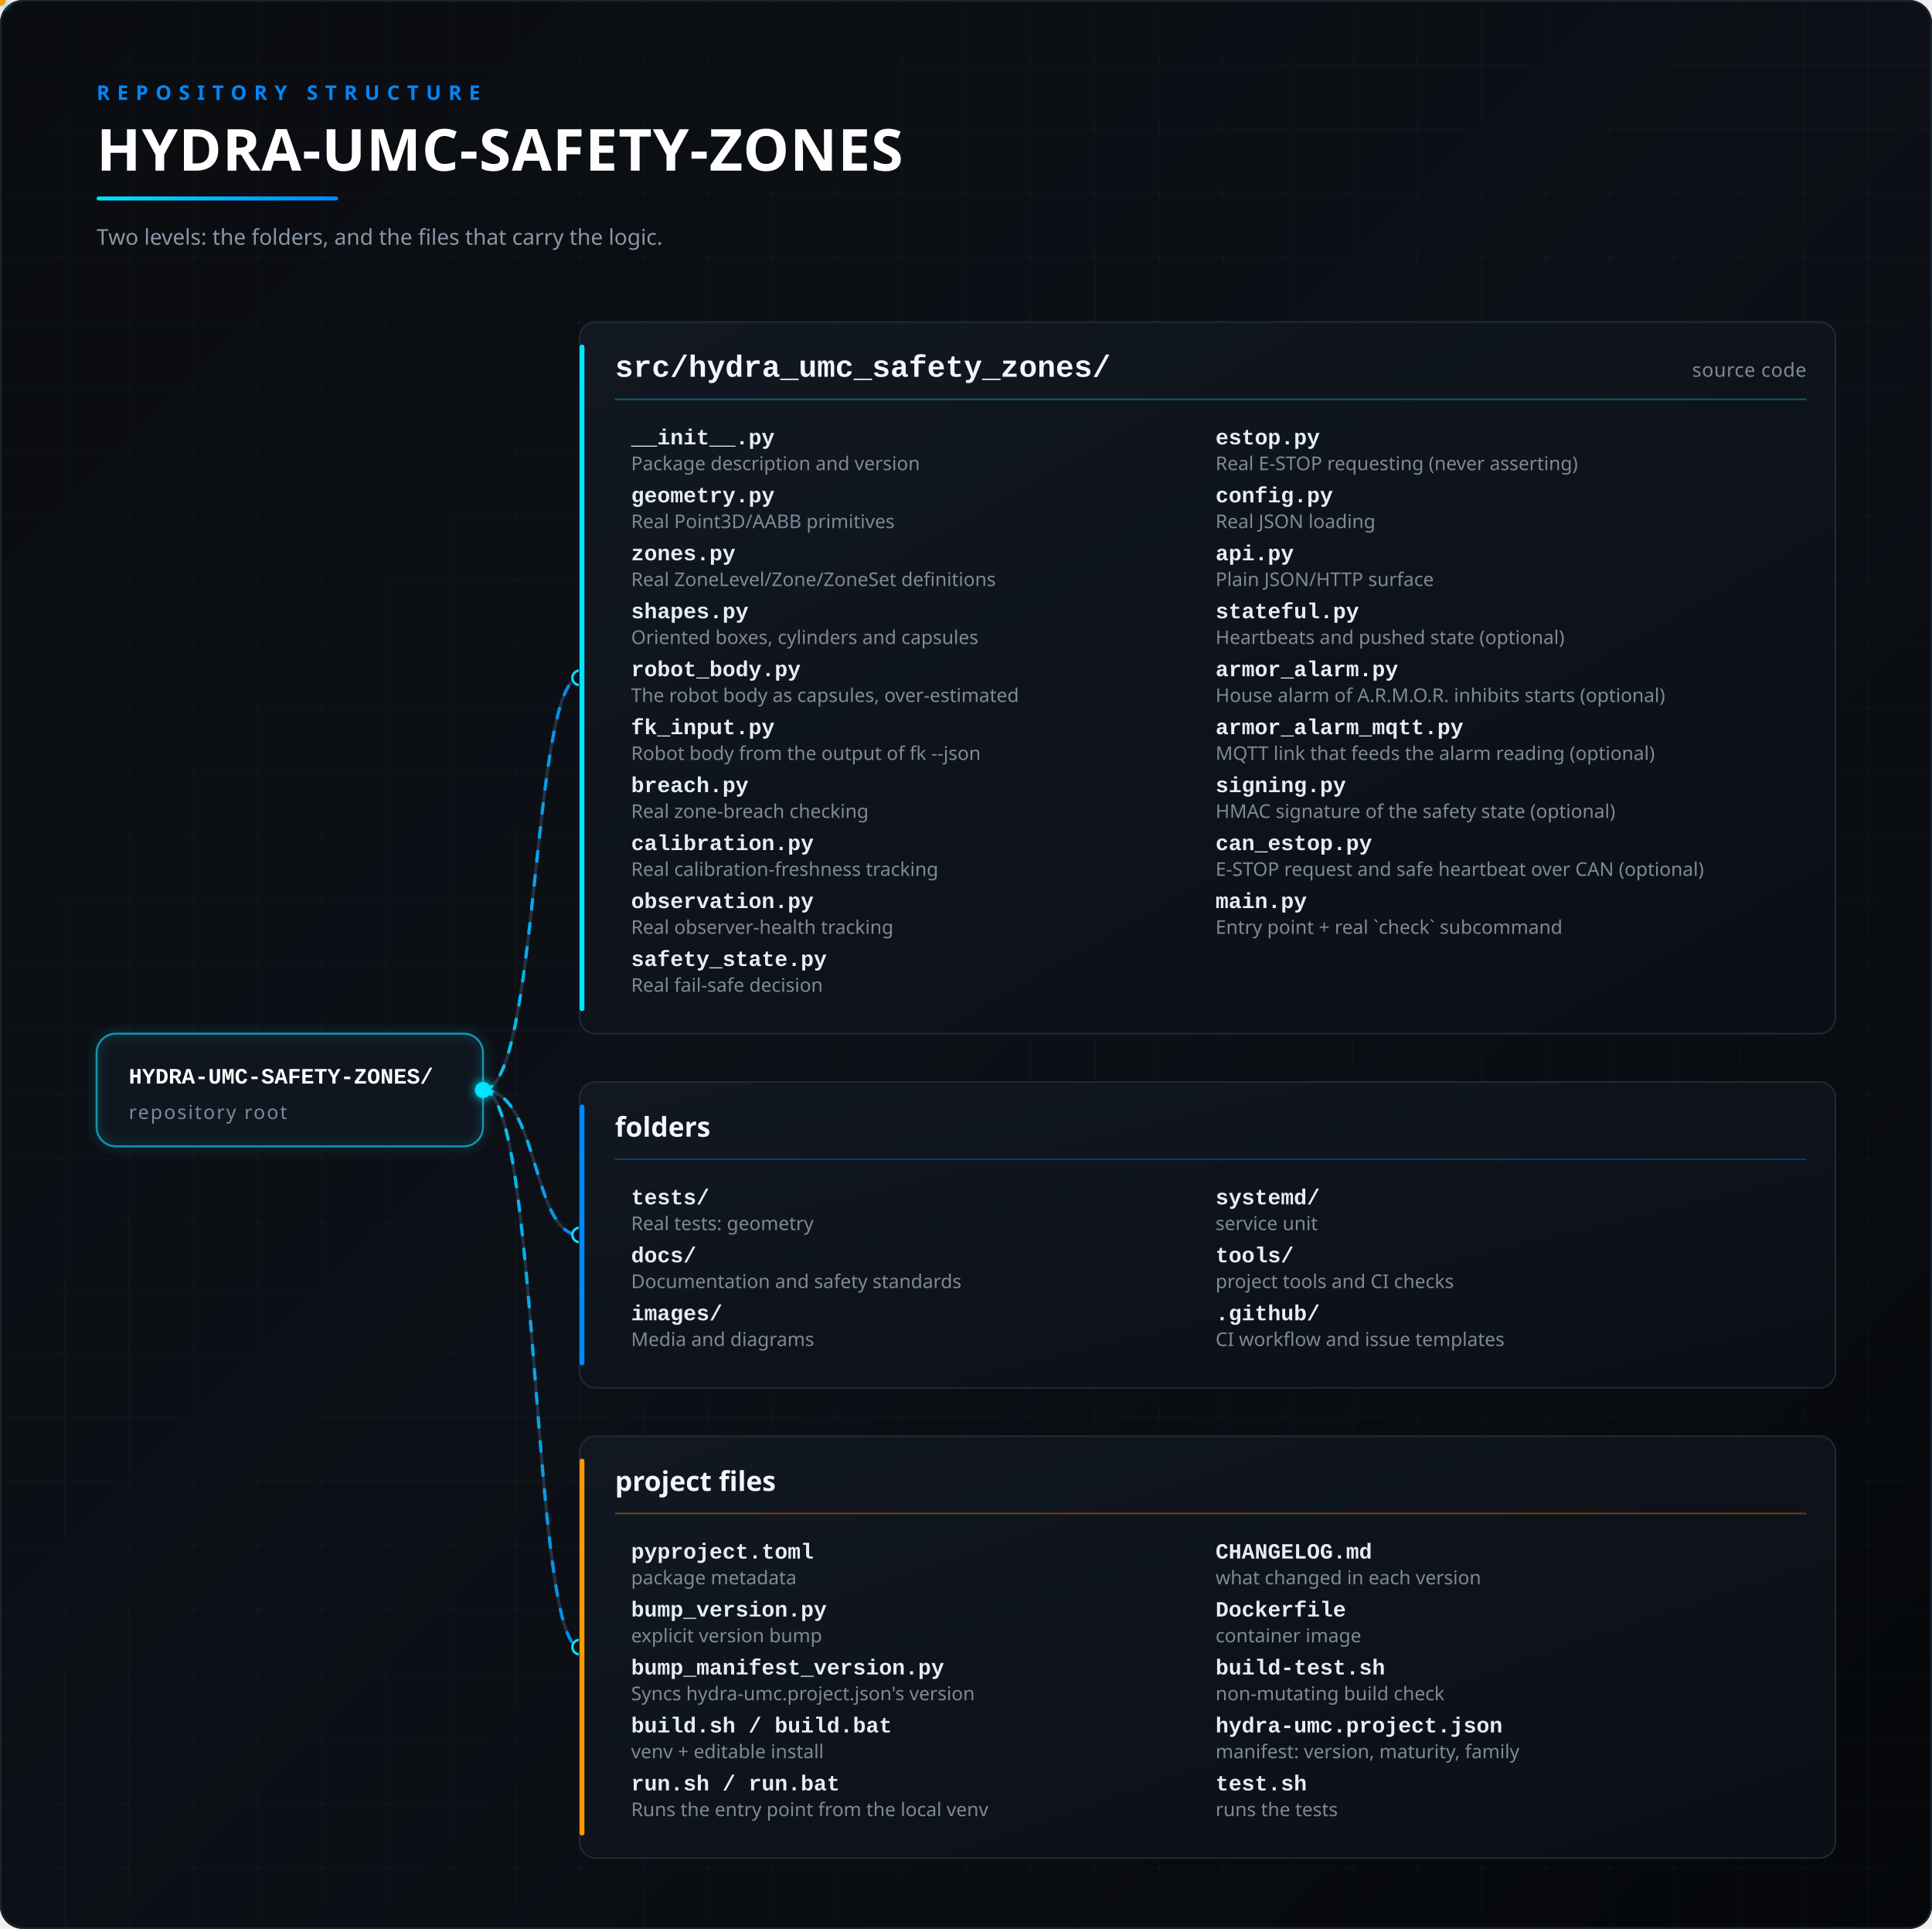
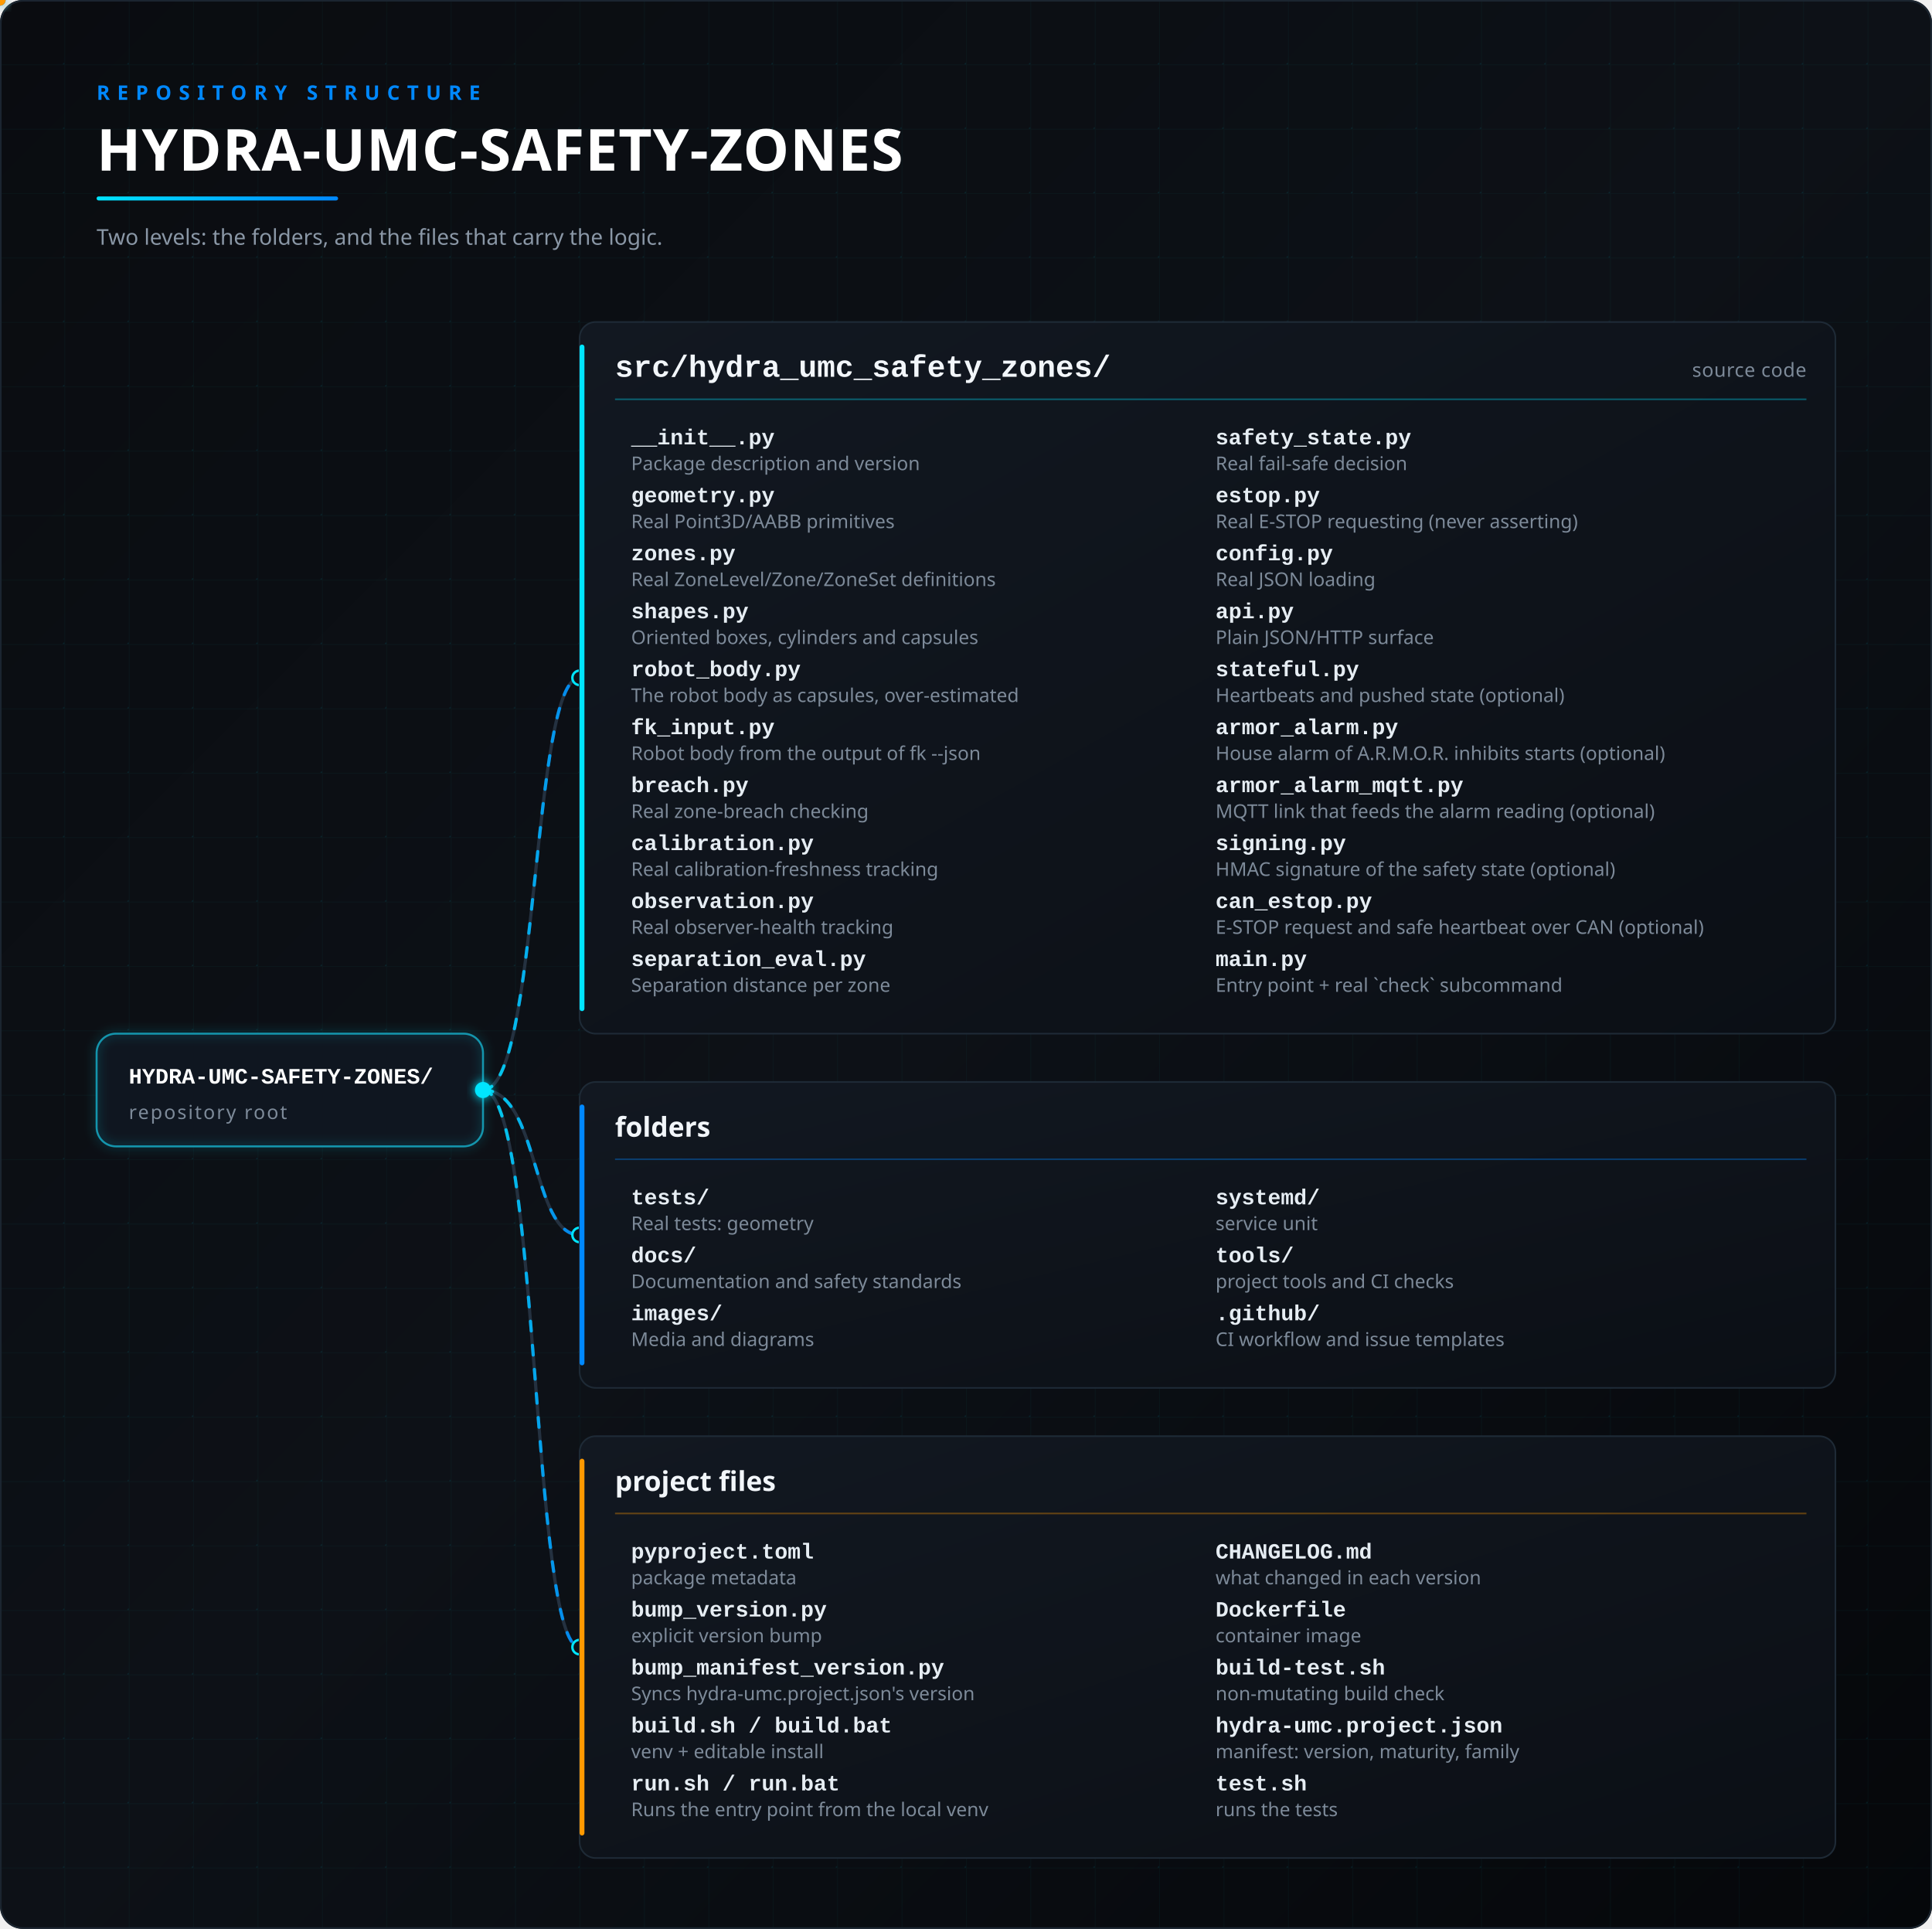
<svg xmlns="http://www.w3.org/2000/svg" viewBox="0 0 1200 1198" width="100%" role="img" aria-labelledby="t d">
  <defs>
    <linearGradient id="bg" x1="0" y1="0" x2="1" y2="1">
      <stop offset="0" stop-color="#0A0C10" />
      <stop offset="0.5" stop-color="#0D1117" />
      <stop offset="1" stop-color="#05070A" />
    </linearGradient>
    <linearGradient id="card" x1="0" y1="0" x2="1" y2="1">
      <stop offset="0" stop-color="#121821" />
      <stop offset="1" stop-color="#0B0F15" />
    </linearGradient>
    <linearGradient id="line" x1="0" y1="0" x2="1" y2="0">
      <stop offset="0" stop-color="#00E5FF" />
      <stop offset="1" stop-color="#0088FF" />
    </linearGradient>
    <filter id="glow" x="-50%" y="-50%" width="200%" height="200%">
      <feGaussianBlur stdDeviation="3" result="b" />
      <feMerge>
        <feMergeNode in="b" />
        <feMergeNode in="SourceGraphic" />
      </feMerge>
    </filter>
    <pattern id="grid" width="40" height="40" patternUnits="userSpaceOnUse">
      <path d="M40 0H0V40" fill="none" stroke="#00E5FF" stroke-opacity="0.035" />
      <circle cx="40" cy="40" r="1" fill="#00E5FF" fill-opacity="0.09" />
    </pattern>
  </defs>
  <rect width="1200" height="1198" rx="14" fill="url(#bg)" />
  <rect width="1200" height="1198" rx="14" fill="url(#grid)" />
  <rect x="0.5" y="0.5" width="1199" height="1197" rx="14" fill="none" stroke="#1B2530" />
  <text x="60" y="62" font-family="'Segoe UI','Noto Sans','Noto Sans CJK SC','Microsoft YaHei','Yu Gothic','Helvetica Neue',Helvetica,Arial,sans-serif" font-size="12.5" font-weight="600" fill="#0088FF" text-anchor="start" letter-spacing="4.5">REPOSITORY STRUCTURE</text>
  <text x="60" y="106" font-family="'Segoe UI','Noto Sans','Noto Sans CJK SC','Microsoft YaHei','Yu Gothic','Helvetica Neue',Helvetica,Arial,sans-serif" font-size="36" font-weight="700" fill="#FFFFFF" text-anchor="start" letter-spacing="0.5">HYDRA-UMC-SAFETY-ZONES</text>
  <rect x="60" y="122" width="150" height="2.5" rx="1.25" fill="url(#line)">
    <animate attributeName="width" values="40;150;150" keyTimes="0;0.4;1" dur="3s" repeatCount="indefinite" />
  </rect>
  <text x="60" y="152" font-family="'Segoe UI','Noto Sans','Noto Sans CJK SC','Microsoft YaHei','Yu Gothic','Helvetica Neue',Helvetica,Arial,sans-serif" font-size="13.5" font-weight="400" fill="#8A97A6" text-anchor="start">Two levels: the folders, and the files that carry the logic.</text>
  <path id="c0" d="M300,677 C335,677 330,421 360,421" fill="none" stroke="#243140" stroke-width="2" />
  <path d="M300,677 C335,677 330,421 360,421" fill="none" stroke="url(#line)" stroke-width="2" stroke-linecap="round" stroke-dasharray="6 9" opacity="0.9">
    <animate attributeName="stroke-dashoffset" from="0" to="-30" dur="1.6s" repeatCount="indefinite" />
  </path>
  <circle cx="360" cy="421" r="4.5" fill="#0D1117" stroke="#00E5FF" stroke-width="1.5" />
  <path id="c1" d="M300,677 C335,677 330,767 360,767" fill="none" stroke="#243140" stroke-width="2" />
  <path d="M300,677 C335,677 330,767 360,767" fill="none" stroke="url(#line)" stroke-width="2" stroke-linecap="round" stroke-dasharray="6 9" opacity="0.9">
    <animate attributeName="stroke-dashoffset" from="0" to="-30" dur="1.6s" repeatCount="indefinite" />
  </path>
  <circle cx="360" cy="767" r="4.5" fill="#0D1117" stroke="#00E5FF" stroke-width="1.5" />
  <path id="c2" d="M300,677 C335,677 330,1023 360,1023" fill="none" stroke="#243140" stroke-width="2" />
  <path d="M300,677 C335,677 330,1023 360,1023" fill="none" stroke="url(#line)" stroke-width="2" stroke-linecap="round" stroke-dasharray="6 9" opacity="0.9">
    <animate attributeName="stroke-dashoffset" from="0" to="-30" dur="1.6s" repeatCount="indefinite" />
  </path>
  <circle cx="360" cy="1023" r="4.5" fill="#0D1117" stroke="#00E5FF" stroke-width="1.5" />
  <circle r="3.5" fill="#00E5FF" filter="url(#glow)">
    <animateMotion dur="3.4s" repeatCount="indefinite">
      <mpath href="#c0" />
    </animateMotion>
  </circle>
  <circle r="3.5" fill="#0088FF" filter="url(#glow)">
    <animateMotion dur="4.2s" repeatCount="indefinite">
      <mpath href="#c1" />
    </animateMotion>
  </circle>
  <circle r="3.5" fill="#FF9900" filter="url(#glow)">
    <animateMotion dur="5.0s" repeatCount="indefinite">
      <mpath href="#c2" />
    </animateMotion>
  </circle>
  <rect x="60" y="642" width="240" height="70" rx="12" fill="#0F1620" stroke="#2A3A4C" stroke-width="1.2" />
  <rect x="60" y="642" width="240" height="70" rx="12" fill="none" stroke="#00E5FF" stroke-opacity="0.5" stroke-width="1.2" filter="url(#glow)">
    <animate attributeName="stroke-opacity" values="0.15;0.6;0.15" dur="3.6s" repeatCount="indefinite" />
  </rect>
  <text x="80" y="673" font-family="'JetBrains Mono','Cascadia Code','SFMono-Regular',Consolas,'Liberation Mono',monospace" font-size="13.7" font-weight="700" fill="#FFFFFF" text-anchor="start">HYDRA-UMC-SAFETY-ZONES/</text>
  <text x="80" y="695" font-family="'Segoe UI','Noto Sans','Noto Sans CJK SC','Microsoft YaHei','Yu Gothic','Helvetica Neue',Helvetica,Arial,sans-serif" font-size="12" font-weight="400" fill="#7D8A99" text-anchor="start" letter-spacing="1">repository root</text>
  <circle cx="300" cy="677" r="5" fill="#00E5FF" filter="url(#glow)" />
  <rect x="360" y="200" width="780" height="442" rx="10" fill="url(#card)" stroke="#1E2A36" stroke-width="1" />
  <rect x="360" y="214" width="3" height="414" rx="1.5" fill="#00E5FF">
    <animate attributeName="opacity" values="0.55;1;0.55" dur="4s" begin="0s" repeatCount="indefinite" />
  </rect>
  <text x="382" y="234" font-family="'JetBrains Mono','Cascadia Code','SFMono-Regular',Consolas,'Liberation Mono',monospace" font-size="19" font-weight="700" fill="#F2F6FA" text-anchor="start">src/hydra_umc_safety_zones/</text>
  <text x="1122" y="234" font-family="'Segoe UI','Noto Sans','Noto Sans CJK SC','Microsoft YaHei','Yu Gothic','Helvetica Neue',Helvetica,Arial,sans-serif" font-size="12" font-weight="400" fill="#7D8A99" text-anchor="end" letter-spacing="0.3">source code</text>
  <line x1="382" y1="248" x2="1122" y2="248" stroke="#00E5FF" stroke-opacity="0.35" stroke-width="1" />
  <text x="392" y="276" font-family="'JetBrains Mono','Cascadia Code','SFMono-Regular',Consolas,'Liberation Mono',monospace" font-size="13.5" font-weight="600" fill="#E6EDF3" text-anchor="start">__init__.py</text>
  <text x="392" y="292" font-family="'Segoe UI','Noto Sans','Noto Sans CJK SC','Microsoft YaHei','Yu Gothic','Helvetica Neue',Helvetica,Arial,sans-serif" font-size="11.8" font-weight="400" fill="#7D8A99" text-anchor="start">Package description and version</text>
  <text x="392" y="312" font-family="'JetBrains Mono','Cascadia Code','SFMono-Regular',Consolas,'Liberation Mono',monospace" font-size="13.5" font-weight="600" fill="#E6EDF3" text-anchor="start">geometry.py</text>
  <text x="392" y="328" font-family="'Segoe UI','Noto Sans','Noto Sans CJK SC','Microsoft YaHei','Yu Gothic','Helvetica Neue',Helvetica,Arial,sans-serif" font-size="11.8" font-weight="400" fill="#7D8A99" text-anchor="start">Real Point3D/AABB primitives</text>
  <text x="392" y="348" font-family="'JetBrains Mono','Cascadia Code','SFMono-Regular',Consolas,'Liberation Mono',monospace" font-size="13.5" font-weight="600" fill="#E6EDF3" text-anchor="start">zones.py</text>
  <text x="392" y="364" font-family="'Segoe UI','Noto Sans','Noto Sans CJK SC','Microsoft YaHei','Yu Gothic','Helvetica Neue',Helvetica,Arial,sans-serif" font-size="11.8" font-weight="400" fill="#7D8A99" text-anchor="start">Real ZoneLevel/Zone/ZoneSet definitions</text>
  <text x="392" y="384" font-family="'JetBrains Mono','Cascadia Code','SFMono-Regular',Consolas,'Liberation Mono',monospace" font-size="13.5" font-weight="600" fill="#E6EDF3" text-anchor="start">shapes.py</text>
  <text x="392" y="400" font-family="'Segoe UI','Noto Sans','Noto Sans CJK SC','Microsoft YaHei','Yu Gothic','Helvetica Neue',Helvetica,Arial,sans-serif" font-size="11.8" font-weight="400" fill="#7D8A99" text-anchor="start">Oriented boxes, cylinders and capsules</text>
  <text x="392" y="420" font-family="'JetBrains Mono','Cascadia Code','SFMono-Regular',Consolas,'Liberation Mono',monospace" font-size="13.5" font-weight="600" fill="#E6EDF3" text-anchor="start">robot_body.py</text>
  <text x="392" y="436" font-family="'Segoe UI','Noto Sans','Noto Sans CJK SC','Microsoft YaHei','Yu Gothic','Helvetica Neue',Helvetica,Arial,sans-serif" font-size="11.8" font-weight="400" fill="#7D8A99" text-anchor="start">The robot body as capsules, over-estimated</text>
  <text x="392" y="456" font-family="'JetBrains Mono','Cascadia Code','SFMono-Regular',Consolas,'Liberation Mono',monospace" font-size="13.5" font-weight="600" fill="#E6EDF3" text-anchor="start">fk_input.py</text>
  <text x="392" y="472" font-family="'Segoe UI','Noto Sans','Noto Sans CJK SC','Microsoft YaHei','Yu Gothic','Helvetica Neue',Helvetica,Arial,sans-serif" font-size="11.8" font-weight="400" fill="#7D8A99" text-anchor="start">Robot body from the output of fk --json</text>
  <text x="392" y="492" font-family="'JetBrains Mono','Cascadia Code','SFMono-Regular',Consolas,'Liberation Mono',monospace" font-size="13.5" font-weight="600" fill="#E6EDF3" text-anchor="start">breach.py</text>
  <text x="392" y="508" font-family="'Segoe UI','Noto Sans','Noto Sans CJK SC','Microsoft YaHei','Yu Gothic','Helvetica Neue',Helvetica,Arial,sans-serif" font-size="11.8" font-weight="400" fill="#7D8A99" text-anchor="start">Real zone-breach checking</text>
  <text x="392" y="528" font-family="'JetBrains Mono','Cascadia Code','SFMono-Regular',Consolas,'Liberation Mono',monospace" font-size="13.5" font-weight="600" fill="#E6EDF3" text-anchor="start">calibration.py</text>
  <text x="392" y="544" font-family="'Segoe UI','Noto Sans','Noto Sans CJK SC','Microsoft YaHei','Yu Gothic','Helvetica Neue',Helvetica,Arial,sans-serif" font-size="11.8" font-weight="400" fill="#7D8A99" text-anchor="start">Real calibration-freshness tracking</text>
  <text x="392" y="564" font-family="'JetBrains Mono','Cascadia Code','SFMono-Regular',Consolas,'Liberation Mono',monospace" font-size="13.5" font-weight="600" fill="#E6EDF3" text-anchor="start">observation.py</text>
  <text x="392" y="580" font-family="'Segoe UI','Noto Sans','Noto Sans CJK SC','Microsoft YaHei','Yu Gothic','Helvetica Neue',Helvetica,Arial,sans-serif" font-size="11.8" font-weight="400" fill="#7D8A99" text-anchor="start">Real observer-health tracking</text>
-   <text x="392" y="600" font-family="'JetBrains Mono','Cascadia Code','SFMono-Regular',Consolas,'Liberation Mono',monospace" font-size="13.5" font-weight="600" fill="#E6EDF3" text-anchor="start">safety_state.py</text>
-   <text x="392" y="616" font-family="'Segoe UI','Noto Sans','Noto Sans CJK SC','Microsoft YaHei','Yu Gothic','Helvetica Neue',Helvetica,Arial,sans-serif" font-size="11.8" font-weight="400" fill="#7D8A99" text-anchor="start">Real fail-safe decision</text>
-   <text x="755" y="276" font-family="'JetBrains Mono','Cascadia Code','SFMono-Regular',Consolas,'Liberation Mono',monospace" font-size="13.5" font-weight="600" fill="#E6EDF3" text-anchor="start">estop.py</text>
-   <text x="755" y="292" font-family="'Segoe UI','Noto Sans','Noto Sans CJK SC','Microsoft YaHei','Yu Gothic','Helvetica Neue',Helvetica,Arial,sans-serif" font-size="11.8" font-weight="400" fill="#7D8A99" text-anchor="start">Real E-STOP requesting (never asserting)</text>
-   <text x="755" y="312" font-family="'JetBrains Mono','Cascadia Code','SFMono-Regular',Consolas,'Liberation Mono',monospace" font-size="13.5" font-weight="600" fill="#E6EDF3" text-anchor="start">config.py</text>
-   <text x="755" y="328" font-family="'Segoe UI','Noto Sans','Noto Sans CJK SC','Microsoft YaHei','Yu Gothic','Helvetica Neue',Helvetica,Arial,sans-serif" font-size="11.8" font-weight="400" fill="#7D8A99" text-anchor="start">Real JSON loading</text>
-   <text x="755" y="348" font-family="'JetBrains Mono','Cascadia Code','SFMono-Regular',Consolas,'Liberation Mono',monospace" font-size="13.5" font-weight="600" fill="#E6EDF3" text-anchor="start">api.py</text>
-   <text x="755" y="364" font-family="'Segoe UI','Noto Sans','Noto Sans CJK SC','Microsoft YaHei','Yu Gothic','Helvetica Neue',Helvetica,Arial,sans-serif" font-size="11.8" font-weight="400" fill="#7D8A99" text-anchor="start">Plain JSON/HTTP surface</text>
-   <text x="755" y="384" font-family="'JetBrains Mono','Cascadia Code','SFMono-Regular',Consolas,'Liberation Mono',monospace" font-size="13.5" font-weight="600" fill="#E6EDF3" text-anchor="start">stateful.py</text>
-   <text x="755" y="400" font-family="'Segoe UI','Noto Sans','Noto Sans CJK SC','Microsoft YaHei','Yu Gothic','Helvetica Neue',Helvetica,Arial,sans-serif" font-size="11.8" font-weight="400" fill="#7D8A99" text-anchor="start">Heartbeats and pushed state (optional)</text>
-   <text x="755" y="420" font-family="'JetBrains Mono','Cascadia Code','SFMono-Regular',Consolas,'Liberation Mono',monospace" font-size="13.5" font-weight="600" fill="#E6EDF3" text-anchor="start">armor_alarm.py</text>
-   <text x="755" y="436" font-family="'Segoe UI','Noto Sans','Noto Sans CJK SC','Microsoft YaHei','Yu Gothic','Helvetica Neue',Helvetica,Arial,sans-serif" font-size="11.8" font-weight="400" fill="#7D8A99" text-anchor="start">House alarm of A.R.M.O.R. inhibits starts (optional)</text>
-   <text x="755" y="456" font-family="'JetBrains Mono','Cascadia Code','SFMono-Regular',Consolas,'Liberation Mono',monospace" font-size="13.5" font-weight="600" fill="#E6EDF3" text-anchor="start">armor_alarm_mqtt.py</text>
-   <text x="755" y="472" font-family="'Segoe UI','Noto Sans','Noto Sans CJK SC','Microsoft YaHei','Yu Gothic','Helvetica Neue',Helvetica,Arial,sans-serif" font-size="11.8" font-weight="400" fill="#7D8A99" text-anchor="start">MQTT link that feeds the alarm reading (optional)</text>
-   <text x="755" y="492" font-family="'JetBrains Mono','Cascadia Code','SFMono-Regular',Consolas,'Liberation Mono',monospace" font-size="13.5" font-weight="600" fill="#E6EDF3" text-anchor="start">signing.py</text>
-   <text x="755" y="508" font-family="'Segoe UI','Noto Sans','Noto Sans CJK SC','Microsoft YaHei','Yu Gothic','Helvetica Neue',Helvetica,Arial,sans-serif" font-size="11.8" font-weight="400" fill="#7D8A99" text-anchor="start">HMAC signature of the safety state (optional)</text>
-   <text x="755" y="528" font-family="'JetBrains Mono','Cascadia Code','SFMono-Regular',Consolas,'Liberation Mono',monospace" font-size="13.5" font-weight="600" fill="#E6EDF3" text-anchor="start">can_estop.py</text>
-   <text x="755" y="544" font-family="'Segoe UI','Noto Sans','Noto Sans CJK SC','Microsoft YaHei','Yu Gothic','Helvetica Neue',Helvetica,Arial,sans-serif" font-size="11.8" font-weight="400" fill="#7D8A99" text-anchor="start">E-STOP request and safe heartbeat over CAN (optional)</text>
-   <text x="755" y="564" font-family="'JetBrains Mono','Cascadia Code','SFMono-Regular',Consolas,'Liberation Mono',monospace" font-size="13.5" font-weight="600" fill="#E6EDF3" text-anchor="start">main.py</text>
-   <text x="755" y="580" font-family="'Segoe UI','Noto Sans','Noto Sans CJK SC','Microsoft YaHei','Yu Gothic','Helvetica Neue',Helvetica,Arial,sans-serif" font-size="11.8" font-weight="400" fill="#7D8A99" text-anchor="start">Entry point + real `check` subcommand</text>
+   <text x="392" y="600" font-family="'JetBrains Mono','Cascadia Code','SFMono-Regular',Consolas,'Liberation Mono',monospace" font-size="13.5" font-weight="600" fill="#E6EDF3" text-anchor="start">separation_eval.py</text>
+   <text x="392" y="616" font-family="'Segoe UI','Noto Sans','Noto Sans CJK SC','Microsoft YaHei','Yu Gothic','Helvetica Neue',Helvetica,Arial,sans-serif" font-size="11.8" font-weight="400" fill="#7D8A99" text-anchor="start">Separation distance per zone</text>
+   <text x="755" y="276" font-family="'JetBrains Mono','Cascadia Code','SFMono-Regular',Consolas,'Liberation Mono',monospace" font-size="13.5" font-weight="600" fill="#E6EDF3" text-anchor="start">safety_state.py</text>
+   <text x="755" y="292" font-family="'Segoe UI','Noto Sans','Noto Sans CJK SC','Microsoft YaHei','Yu Gothic','Helvetica Neue',Helvetica,Arial,sans-serif" font-size="11.8" font-weight="400" fill="#7D8A99" text-anchor="start">Real fail-safe decision</text>
+   <text x="755" y="312" font-family="'JetBrains Mono','Cascadia Code','SFMono-Regular',Consolas,'Liberation Mono',monospace" font-size="13.5" font-weight="600" fill="#E6EDF3" text-anchor="start">estop.py</text>
+   <text x="755" y="328" font-family="'Segoe UI','Noto Sans','Noto Sans CJK SC','Microsoft YaHei','Yu Gothic','Helvetica Neue',Helvetica,Arial,sans-serif" font-size="11.8" font-weight="400" fill="#7D8A99" text-anchor="start">Real E-STOP requesting (never asserting)</text>
+   <text x="755" y="348" font-family="'JetBrains Mono','Cascadia Code','SFMono-Regular',Consolas,'Liberation Mono',monospace" font-size="13.5" font-weight="600" fill="#E6EDF3" text-anchor="start">config.py</text>
+   <text x="755" y="364" font-family="'Segoe UI','Noto Sans','Noto Sans CJK SC','Microsoft YaHei','Yu Gothic','Helvetica Neue',Helvetica,Arial,sans-serif" font-size="11.8" font-weight="400" fill="#7D8A99" text-anchor="start">Real JSON loading</text>
+   <text x="755" y="384" font-family="'JetBrains Mono','Cascadia Code','SFMono-Regular',Consolas,'Liberation Mono',monospace" font-size="13.5" font-weight="600" fill="#E6EDF3" text-anchor="start">api.py</text>
+   <text x="755" y="400" font-family="'Segoe UI','Noto Sans','Noto Sans CJK SC','Microsoft YaHei','Yu Gothic','Helvetica Neue',Helvetica,Arial,sans-serif" font-size="11.8" font-weight="400" fill="#7D8A99" text-anchor="start">Plain JSON/HTTP surface</text>
+   <text x="755" y="420" font-family="'JetBrains Mono','Cascadia Code','SFMono-Regular',Consolas,'Liberation Mono',monospace" font-size="13.5" font-weight="600" fill="#E6EDF3" text-anchor="start">stateful.py</text>
+   <text x="755" y="436" font-family="'Segoe UI','Noto Sans','Noto Sans CJK SC','Microsoft YaHei','Yu Gothic','Helvetica Neue',Helvetica,Arial,sans-serif" font-size="11.8" font-weight="400" fill="#7D8A99" text-anchor="start">Heartbeats and pushed state (optional)</text>
+   <text x="755" y="456" font-family="'JetBrains Mono','Cascadia Code','SFMono-Regular',Consolas,'Liberation Mono',monospace" font-size="13.5" font-weight="600" fill="#E6EDF3" text-anchor="start">armor_alarm.py</text>
+   <text x="755" y="472" font-family="'Segoe UI','Noto Sans','Noto Sans CJK SC','Microsoft YaHei','Yu Gothic','Helvetica Neue',Helvetica,Arial,sans-serif" font-size="11.8" font-weight="400" fill="#7D8A99" text-anchor="start">House alarm of A.R.M.O.R. inhibits starts (optional)</text>
+   <text x="755" y="492" font-family="'JetBrains Mono','Cascadia Code','SFMono-Regular',Consolas,'Liberation Mono',monospace" font-size="13.5" font-weight="600" fill="#E6EDF3" text-anchor="start">armor_alarm_mqtt.py</text>
+   <text x="755" y="508" font-family="'Segoe UI','Noto Sans','Noto Sans CJK SC','Microsoft YaHei','Yu Gothic','Helvetica Neue',Helvetica,Arial,sans-serif" font-size="11.8" font-weight="400" fill="#7D8A99" text-anchor="start">MQTT link that feeds the alarm reading (optional)</text>
+   <text x="755" y="528" font-family="'JetBrains Mono','Cascadia Code','SFMono-Regular',Consolas,'Liberation Mono',monospace" font-size="13.5" font-weight="600" fill="#E6EDF3" text-anchor="start">signing.py</text>
+   <text x="755" y="544" font-family="'Segoe UI','Noto Sans','Noto Sans CJK SC','Microsoft YaHei','Yu Gothic','Helvetica Neue',Helvetica,Arial,sans-serif" font-size="11.8" font-weight="400" fill="#7D8A99" text-anchor="start">HMAC signature of the safety state (optional)</text>
+   <text x="755" y="564" font-family="'JetBrains Mono','Cascadia Code','SFMono-Regular',Consolas,'Liberation Mono',monospace" font-size="13.5" font-weight="600" fill="#E6EDF3" text-anchor="start">can_estop.py</text>
+   <text x="755" y="580" font-family="'Segoe UI','Noto Sans','Noto Sans CJK SC','Microsoft YaHei','Yu Gothic','Helvetica Neue',Helvetica,Arial,sans-serif" font-size="11.8" font-weight="400" fill="#7D8A99" text-anchor="start">E-STOP request and safe heartbeat over CAN (optional)</text>
+   <text x="755" y="600" font-family="'JetBrains Mono','Cascadia Code','SFMono-Regular',Consolas,'Liberation Mono',monospace" font-size="13.5" font-weight="600" fill="#E6EDF3" text-anchor="start">main.py</text>
+   <text x="755" y="616" font-family="'Segoe UI','Noto Sans','Noto Sans CJK SC','Microsoft YaHei','Yu Gothic','Helvetica Neue',Helvetica,Arial,sans-serif" font-size="11.8" font-weight="400" fill="#7D8A99" text-anchor="start">Entry point + real `check` subcommand</text>
  <rect x="360" y="672" width="780" height="190" rx="10" fill="url(#card)" stroke="#1E2A36" stroke-width="1" />
  <rect x="360" y="686" width="3" height="162" rx="1.5" fill="#0088FF">
    <animate attributeName="opacity" values="0.55;1;0.55" dur="4s" begin="0.6s" repeatCount="indefinite" />
  </rect>
  <text x="382" y="706" font-family="'Segoe UI','Noto Sans','Noto Sans CJK SC','Microsoft YaHei','Yu Gothic','Helvetica Neue',Helvetica,Arial,sans-serif" font-size="17" font-weight="700" fill="#F2F6FA" text-anchor="start">folders</text>
  <line x1="382" y1="720" x2="1122" y2="720" stroke="#0088FF" stroke-opacity="0.35" stroke-width="1" />
  <text x="392" y="748" font-family="'JetBrains Mono','Cascadia Code','SFMono-Regular',Consolas,'Liberation Mono',monospace" font-size="13.5" font-weight="600" fill="#E6EDF3" text-anchor="start">tests/</text>
  <text x="392" y="764" font-family="'Segoe UI','Noto Sans','Noto Sans CJK SC','Microsoft YaHei','Yu Gothic','Helvetica Neue',Helvetica,Arial,sans-serif" font-size="11.8" font-weight="400" fill="#7D8A99" text-anchor="start">Real tests: geometry</text>
  <text x="392" y="784" font-family="'JetBrains Mono','Cascadia Code','SFMono-Regular',Consolas,'Liberation Mono',monospace" font-size="13.5" font-weight="600" fill="#E6EDF3" text-anchor="start">docs/</text>
  <text x="392" y="800" font-family="'Segoe UI','Noto Sans','Noto Sans CJK SC','Microsoft YaHei','Yu Gothic','Helvetica Neue',Helvetica,Arial,sans-serif" font-size="11.8" font-weight="400" fill="#7D8A99" text-anchor="start">Documentation and safety standards</text>
  <text x="392" y="820" font-family="'JetBrains Mono','Cascadia Code','SFMono-Regular',Consolas,'Liberation Mono',monospace" font-size="13.5" font-weight="600" fill="#E6EDF3" text-anchor="start">images/</text>
  <text x="392" y="836" font-family="'Segoe UI','Noto Sans','Noto Sans CJK SC','Microsoft YaHei','Yu Gothic','Helvetica Neue',Helvetica,Arial,sans-serif" font-size="11.8" font-weight="400" fill="#7D8A99" text-anchor="start">Media and diagrams</text>
  <text x="755" y="748" font-family="'JetBrains Mono','Cascadia Code','SFMono-Regular',Consolas,'Liberation Mono',monospace" font-size="13.5" font-weight="600" fill="#E6EDF3" text-anchor="start">systemd/</text>
  <text x="755" y="764" font-family="'Segoe UI','Noto Sans','Noto Sans CJK SC','Microsoft YaHei','Yu Gothic','Helvetica Neue',Helvetica,Arial,sans-serif" font-size="11.8" font-weight="400" fill="#7D8A99" text-anchor="start">service unit</text>
  <text x="755" y="784" font-family="'JetBrains Mono','Cascadia Code','SFMono-Regular',Consolas,'Liberation Mono',monospace" font-size="13.5" font-weight="600" fill="#E6EDF3" text-anchor="start">tools/</text>
  <text x="755" y="800" font-family="'Segoe UI','Noto Sans','Noto Sans CJK SC','Microsoft YaHei','Yu Gothic','Helvetica Neue',Helvetica,Arial,sans-serif" font-size="11.8" font-weight="400" fill="#7D8A99" text-anchor="start">project tools and CI checks</text>
  <text x="755" y="820" font-family="'JetBrains Mono','Cascadia Code','SFMono-Regular',Consolas,'Liberation Mono',monospace" font-size="13.5" font-weight="600" fill="#E6EDF3" text-anchor="start">.github/</text>
  <text x="755" y="836" font-family="'Segoe UI','Noto Sans','Noto Sans CJK SC','Microsoft YaHei','Yu Gothic','Helvetica Neue',Helvetica,Arial,sans-serif" font-size="11.8" font-weight="400" fill="#7D8A99" text-anchor="start">CI workflow and issue templates</text>
  <rect x="360" y="892" width="780" height="262" rx="10" fill="url(#card)" stroke="#1E2A36" stroke-width="1" />
  <rect x="360" y="906" width="3" height="234" rx="1.5" fill="#FF9900">
    <animate attributeName="opacity" values="0.55;1;0.55" dur="4s" begin="1.2s" repeatCount="indefinite" />
  </rect>
  <text x="382" y="926" font-family="'Segoe UI','Noto Sans','Noto Sans CJK SC','Microsoft YaHei','Yu Gothic','Helvetica Neue',Helvetica,Arial,sans-serif" font-size="17" font-weight="700" fill="#F2F6FA" text-anchor="start">project files</text>
  <line x1="382" y1="940" x2="1122" y2="940" stroke="#FF9900" stroke-opacity="0.35" stroke-width="1" />
  <text x="392" y="968" font-family="'JetBrains Mono','Cascadia Code','SFMono-Regular',Consolas,'Liberation Mono',monospace" font-size="13.5" font-weight="600" fill="#E6EDF3" text-anchor="start">pyproject.toml</text>
  <text x="392" y="984" font-family="'Segoe UI','Noto Sans','Noto Sans CJK SC','Microsoft YaHei','Yu Gothic','Helvetica Neue',Helvetica,Arial,sans-serif" font-size="11.8" font-weight="400" fill="#7D8A99" text-anchor="start">package metadata</text>
  <text x="392" y="1004" font-family="'JetBrains Mono','Cascadia Code','SFMono-Regular',Consolas,'Liberation Mono',monospace" font-size="13.5" font-weight="600" fill="#E6EDF3" text-anchor="start">bump_version.py</text>
  <text x="392" y="1020" font-family="'Segoe UI','Noto Sans','Noto Sans CJK SC','Microsoft YaHei','Yu Gothic','Helvetica Neue',Helvetica,Arial,sans-serif" font-size="11.8" font-weight="400" fill="#7D8A99" text-anchor="start">explicit version bump</text>
  <text x="392" y="1040" font-family="'JetBrains Mono','Cascadia Code','SFMono-Regular',Consolas,'Liberation Mono',monospace" font-size="13.5" font-weight="600" fill="#E6EDF3" text-anchor="start">bump_manifest_version.py</text>
  <text x="392" y="1056" font-family="'Segoe UI','Noto Sans','Noto Sans CJK SC','Microsoft YaHei','Yu Gothic','Helvetica Neue',Helvetica,Arial,sans-serif" font-size="11.8" font-weight="400" fill="#7D8A99" text-anchor="start">Syncs hydra-umc.project.json's version</text>
  <text x="392" y="1076" font-family="'JetBrains Mono','Cascadia Code','SFMono-Regular',Consolas,'Liberation Mono',monospace" font-size="13.5" font-weight="600" fill="#E6EDF3" text-anchor="start">build.sh / build.bat</text>
  <text x="392" y="1092" font-family="'Segoe UI','Noto Sans','Noto Sans CJK SC','Microsoft YaHei','Yu Gothic','Helvetica Neue',Helvetica,Arial,sans-serif" font-size="11.8" font-weight="400" fill="#7D8A99" text-anchor="start">venv + editable install</text>
  <text x="392" y="1112" font-family="'JetBrains Mono','Cascadia Code','SFMono-Regular',Consolas,'Liberation Mono',monospace" font-size="13.5" font-weight="600" fill="#E6EDF3" text-anchor="start">run.sh / run.bat</text>
  <text x="392" y="1128" font-family="'Segoe UI','Noto Sans','Noto Sans CJK SC','Microsoft YaHei','Yu Gothic','Helvetica Neue',Helvetica,Arial,sans-serif" font-size="11.8" font-weight="400" fill="#7D8A99" text-anchor="start">Runs the entry point from the local venv</text>
  <text x="755" y="968" font-family="'JetBrains Mono','Cascadia Code','SFMono-Regular',Consolas,'Liberation Mono',monospace" font-size="13.5" font-weight="600" fill="#E6EDF3" text-anchor="start">CHANGELOG.md</text>
  <text x="755" y="984" font-family="'Segoe UI','Noto Sans','Noto Sans CJK SC','Microsoft YaHei','Yu Gothic','Helvetica Neue',Helvetica,Arial,sans-serif" font-size="11.8" font-weight="400" fill="#7D8A99" text-anchor="start">what changed in each version</text>
  <text x="755" y="1004" font-family="'JetBrains Mono','Cascadia Code','SFMono-Regular',Consolas,'Liberation Mono',monospace" font-size="13.5" font-weight="600" fill="#E6EDF3" text-anchor="start">Dockerfile</text>
  <text x="755" y="1020" font-family="'Segoe UI','Noto Sans','Noto Sans CJK SC','Microsoft YaHei','Yu Gothic','Helvetica Neue',Helvetica,Arial,sans-serif" font-size="11.8" font-weight="400" fill="#7D8A99" text-anchor="start">container image</text>
  <text x="755" y="1040" font-family="'JetBrains Mono','Cascadia Code','SFMono-Regular',Consolas,'Liberation Mono',monospace" font-size="13.5" font-weight="600" fill="#E6EDF3" text-anchor="start">build-test.sh</text>
  <text x="755" y="1056" font-family="'Segoe UI','Noto Sans','Noto Sans CJK SC','Microsoft YaHei','Yu Gothic','Helvetica Neue',Helvetica,Arial,sans-serif" font-size="11.8" font-weight="400" fill="#7D8A99" text-anchor="start">non-mutating build check</text>
  <text x="755" y="1076" font-family="'JetBrains Mono','Cascadia Code','SFMono-Regular',Consolas,'Liberation Mono',monospace" font-size="13.5" font-weight="600" fill="#E6EDF3" text-anchor="start">hydra-umc.project.json</text>
  <text x="755" y="1092" font-family="'Segoe UI','Noto Sans','Noto Sans CJK SC','Microsoft YaHei','Yu Gothic','Helvetica Neue',Helvetica,Arial,sans-serif" font-size="11.8" font-weight="400" fill="#7D8A99" text-anchor="start">manifest: version, maturity, family</text>
  <text x="755" y="1112" font-family="'JetBrains Mono','Cascadia Code','SFMono-Regular',Consolas,'Liberation Mono',monospace" font-size="13.5" font-weight="600" fill="#E6EDF3" text-anchor="start">test.sh</text>
  <text x="755" y="1128" font-family="'Segoe UI','Noto Sans','Noto Sans CJK SC','Microsoft YaHei','Yu Gothic','Helvetica Neue',Helvetica,Arial,sans-serif" font-size="11.8" font-weight="400" fill="#7D8A99" text-anchor="start">runs the tests</text>
</svg>
